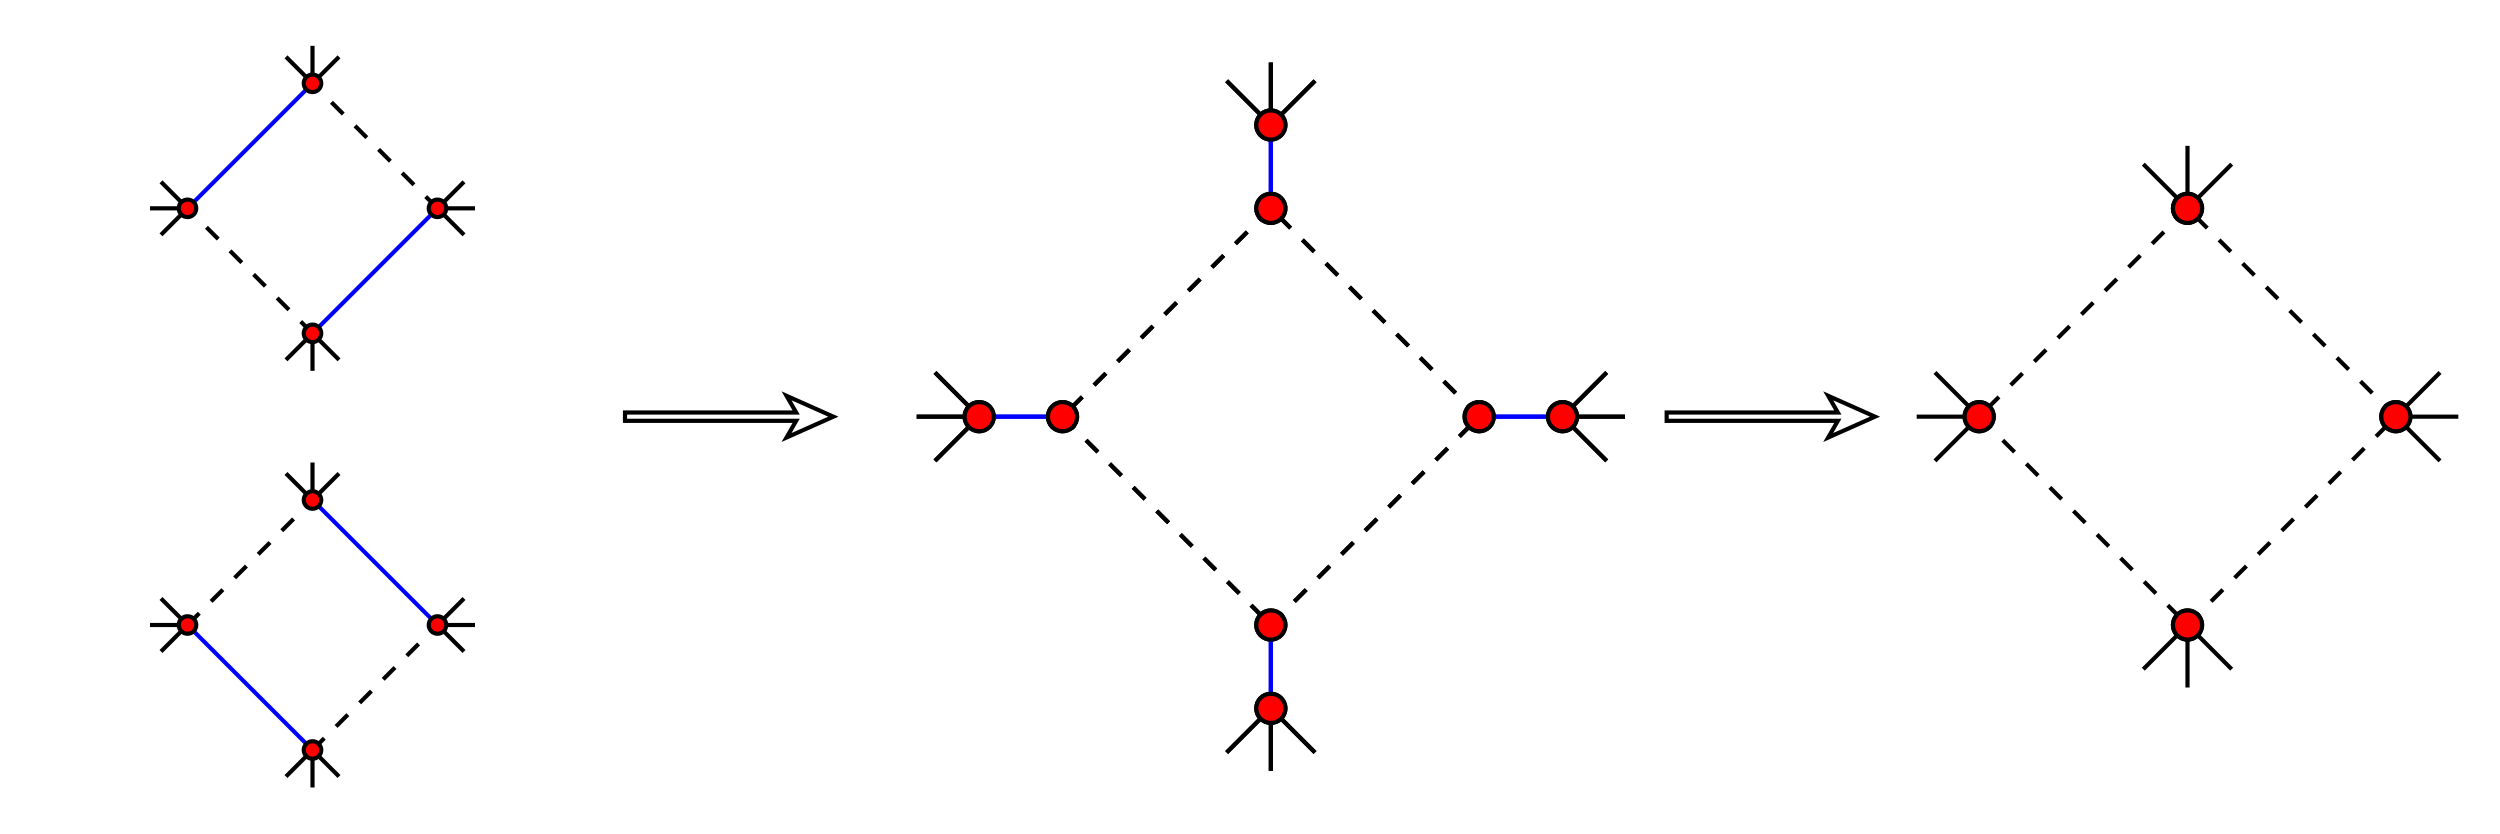
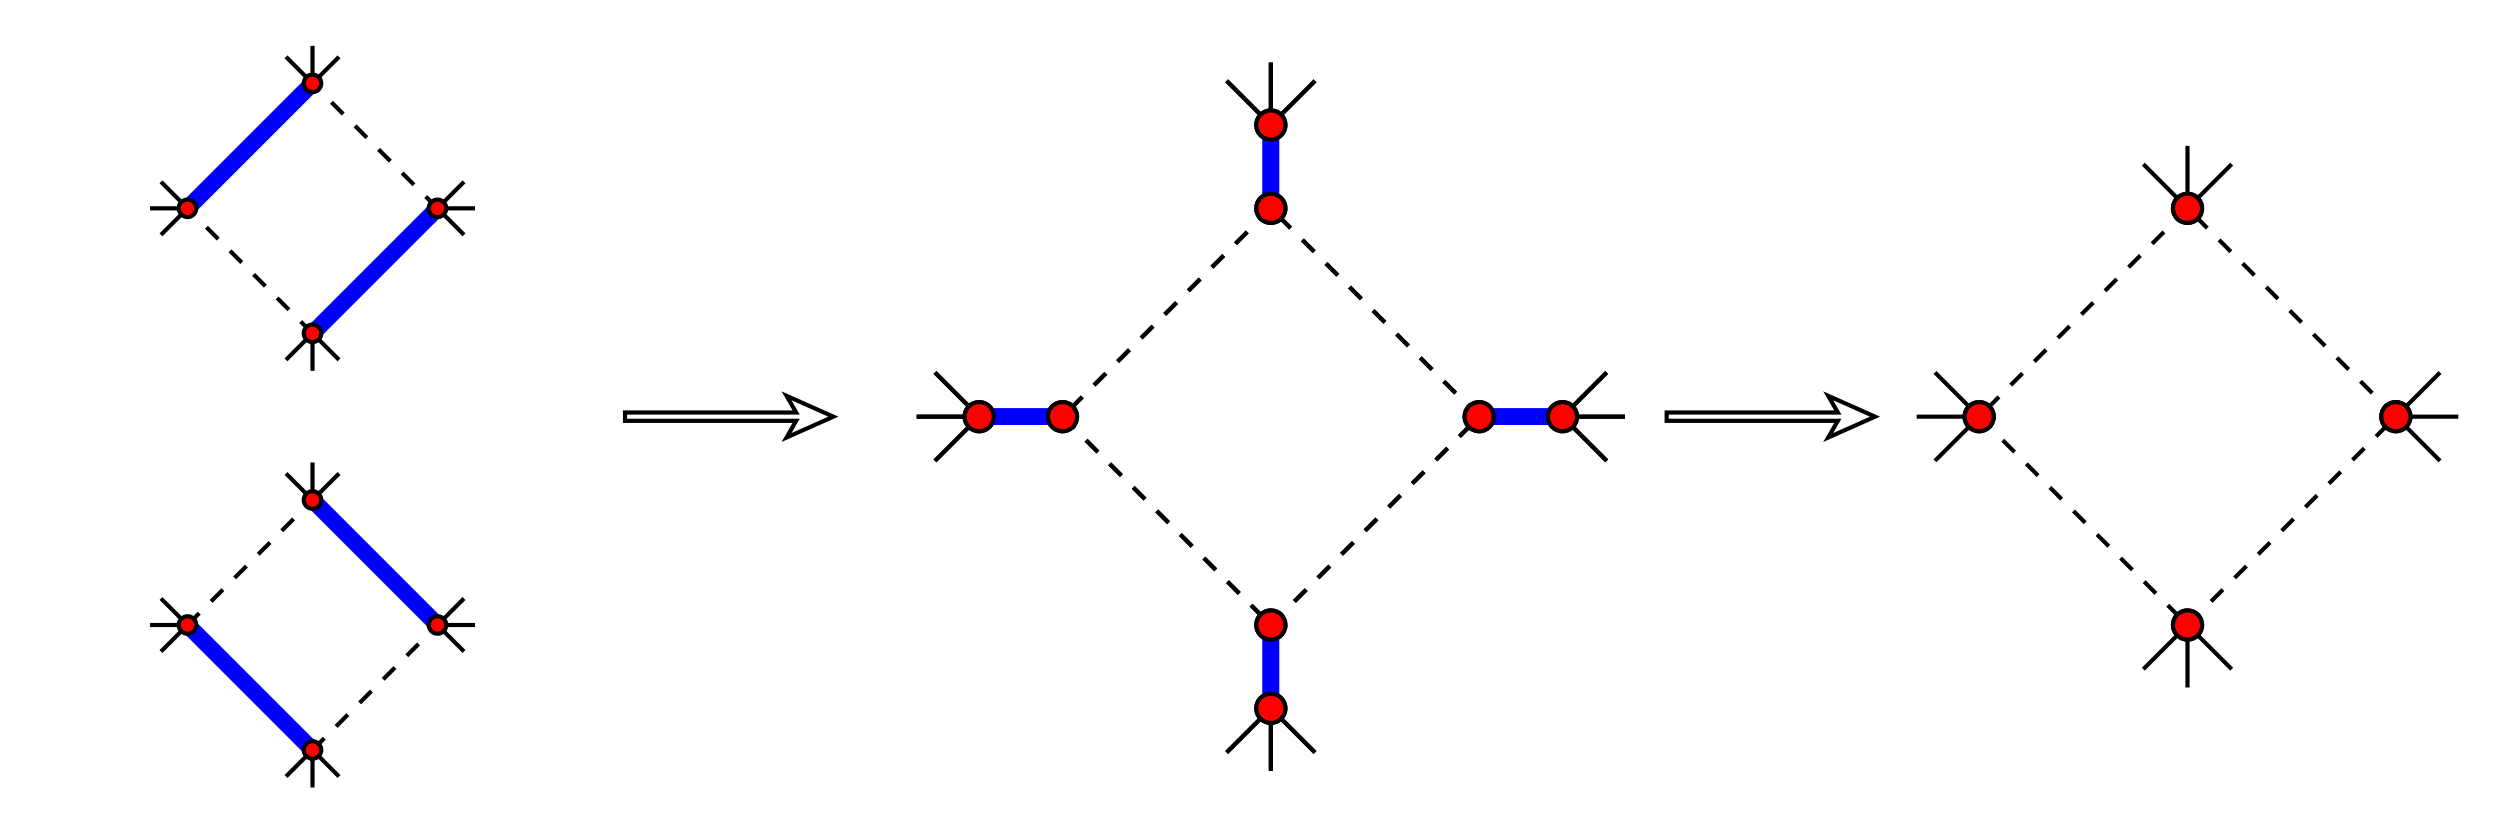
- <svg xmlns="http://www.w3.org/2000/svg" width="600pt" height="200pt" viewBox="0 0 600 200" version="1.2">
+ <svg xmlns="http://www.w3.org/2000/svg" width="600pt" height="200pt" viewBox="0 0 600 200" version="1.1">
  <g id="surface1">
-     <path style="fill:none;stroke-width:10;stroke-linecap:butt;stroke-linejoin:miter;stroke:rgb(0%,0%,100%);stroke-opacity:1;stroke-miterlimit:10;" d="M 750 1800 L 450 1500 " transform="matrix(0.1,0,0,-0.1,0,200)" />
-     <path style="fill:none;stroke-width:10;stroke-linecap:butt;stroke-linejoin:miter;stroke:rgb(0%,0%,100%);stroke-opacity:1;stroke-miterlimit:10;" d="M 750 1200 L 1050 1500 " transform="matrix(0.1,0,0,-0.1,0,200)" />
+     <path style="fill:none;stroke-width:40;stroke-linecap:butt;stroke-linejoin:miter;stroke:rgb(0%,0%,100%);stroke-opacity:1;stroke-miterlimit:10;" d="M 750 1800 L 450 1500 " transform="matrix(0.1,0,0,-0.1,0,200)" />
+     <path style="fill:none;stroke-width:40;stroke-linecap:butt;stroke-linejoin:miter;stroke:rgb(0%,0%,100%);stroke-opacity:1;stroke-miterlimit:10;" d="M 750 1200 L 1050 1500 " transform="matrix(0.1,0,0,-0.1,0,200)" />
    <path style="fill:none;stroke-width:10;stroke-linecap:butt;stroke-linejoin:miter;stroke:rgb(0%,0%,0%);stroke-opacity:1;stroke-dasharray:40,40;stroke-miterlimit:10;" d="M 1050 1500 L 750 1800 " transform="matrix(0.1,0,0,-0.1,0,200)" />
    <path style="fill:none;stroke-width:10;stroke-linecap:butt;stroke-linejoin:miter;stroke:rgb(0%,0%,0%);stroke-opacity:1;stroke-dasharray:40,40;stroke-miterlimit:10;" d="M 750 1200 L 450 1500 " transform="matrix(0.1,0,0,-0.1,0,200)" />
    <path style="fill:none;stroke-width:10;stroke-linecap:butt;stroke-linejoin:miter;stroke:rgb(0%,0%,0%);stroke-opacity:1;stroke-miterlimit:10;" d="M 1050 1500 L 1140 1500 " transform="matrix(0.1,0,0,-0.1,0,200)" />
    <path style="fill:none;stroke-width:10;stroke-linecap:butt;stroke-linejoin:miter;stroke:rgb(0%,0%,0%);stroke-opacity:1;stroke-miterlimit:10;" d="M 1050 1500 L 1113.633 1563.633 " transform="matrix(0.1,0,0,-0.1,0,200)" />
    <path style="fill:none;stroke-width:10;stroke-linecap:butt;stroke-linejoin:miter;stroke:rgb(0%,0%,0%);stroke-opacity:1;stroke-miterlimit:10;" d="M 1050 1500 L 1113.633 1436.367 " transform="matrix(0.1,0,0,-0.1,0,200)" />
    <path style="fill:none;stroke-width:10;stroke-linecap:butt;stroke-linejoin:miter;stroke:rgb(0%,0%,0%);stroke-opacity:1;stroke-miterlimit:10;" d="M 750 1800 L 750 1890 " transform="matrix(0.1,0,0,-0.1,0,200)" />
    <path style="fill:none;stroke-width:10;stroke-linecap:butt;stroke-linejoin:miter;stroke:rgb(0%,0%,0%);stroke-opacity:1;stroke-miterlimit:10;" d="M 750 1800 L 686.367 1863.633 " transform="matrix(0.1,0,0,-0.1,0,200)" />
    <path style="fill:none;stroke-width:10;stroke-linecap:butt;stroke-linejoin:miter;stroke:rgb(0%,0%,0%);stroke-opacity:1;stroke-miterlimit:10;" d="M 750 1800 L 813.633 1863.633 " transform="matrix(0.1,0,0,-0.1,0,200)" />
    <path style="fill:none;stroke-width:10;stroke-linecap:butt;stroke-linejoin:miter;stroke:rgb(0%,0%,0%);stroke-opacity:1;stroke-miterlimit:10;" d="M 450 1500 L 360 1500 " transform="matrix(0.1,0,0,-0.1,0,200)" />
    <path style="fill:none;stroke-width:10;stroke-linecap:butt;stroke-linejoin:miter;stroke:rgb(0%,0%,0%);stroke-opacity:1;stroke-miterlimit:10;" d="M 450 1500 L 386.367 1436.367 " transform="matrix(0.1,0,0,-0.1,0,200)" />
    <path style="fill:none;stroke-width:10;stroke-linecap:butt;stroke-linejoin:miter;stroke:rgb(0%,0%,0%);stroke-opacity:1;stroke-miterlimit:10;" d="M 450 1500 L 386.367 1563.633 " transform="matrix(0.1,0,0,-0.1,0,200)" />
    <path style="fill:none;stroke-width:10;stroke-linecap:butt;stroke-linejoin:miter;stroke:rgb(0%,0%,0%);stroke-opacity:1;stroke-miterlimit:10;" d="M 750 1200 L 750 1110 " transform="matrix(0.1,0,0,-0.1,0,200)" />
    <path style="fill:none;stroke-width:10;stroke-linecap:butt;stroke-linejoin:miter;stroke:rgb(0%,0%,0%);stroke-opacity:1;stroke-miterlimit:10;" d="M 750 1200 L 813.633 1136.367 " transform="matrix(0.1,0,0,-0.1,0,200)" />
    <path style="fill:none;stroke-width:10;stroke-linecap:butt;stroke-linejoin:miter;stroke:rgb(0%,0%,0%);stroke-opacity:1;stroke-miterlimit:10;" d="M 750 1200 L 686.367 1136.367 " transform="matrix(0.1,0,0,-0.1,0,200)" />
    <path style=" stroke:none;fill-rule:nonzero;fill:rgb(100%,0%,0%);fill-opacity:1;" d="M 77.102 20 C 77.102 18.84 76.16 17.898 75 17.898 C 73.84 17.898 72.898 18.84 72.898 20 C 72.898 21.16 73.84 22.102 75 22.102 C 76.16 22.102 77.102 21.16 77.102 20 " />
    <path style="fill:none;stroke-width:10;stroke-linecap:butt;stroke-linejoin:miter;stroke:rgb(0%,0%,0%);stroke-opacity:1;stroke-miterlimit:10;" d="M 771.016 1800 C 771.016 1811.602 761.602 1821.016 750 1821.016 C 738.398 1821.016 728.984 1811.602 728.984 1800 C 728.984 1788.398 738.398 1778.984 750 1778.984 C 761.602 1778.984 771.016 1788.398 771.016 1800 Z M 771.016 1800 " transform="matrix(0.1,0,0,-0.1,0,200)" />
    <path style=" stroke:none;fill-rule:nonzero;fill:rgb(100%,0%,0%);fill-opacity:1;" d="M 107.102 50 C 107.102 48.84 106.16 47.898 105 47.898 C 103.84 47.898 102.898 48.84 102.898 50 C 102.898 51.16 103.84 52.102 105 52.102 C 106.16 52.102 107.102 51.16 107.102 50 " />
    <path style="fill:none;stroke-width:10;stroke-linecap:butt;stroke-linejoin:miter;stroke:rgb(0%,0%,0%);stroke-opacity:1;stroke-miterlimit:10;" d="M 1071.016 1500 C 1071.016 1511.602 1061.602 1521.016 1050 1521.016 C 1038.398 1521.016 1028.984 1511.602 1028.984 1500 C 1028.984 1488.398 1038.398 1478.984 1050 1478.984 C 1061.602 1478.984 1071.016 1488.398 1071.016 1500 Z M 1071.016 1500 " transform="matrix(0.1,0,0,-0.1,0,200)" />
    <path style=" stroke:none;fill-rule:nonzero;fill:rgb(100%,0%,0%);fill-opacity:1;" d="M 77.102 80 C 77.102 78.84 76.16 77.898 75 77.898 C 73.84 77.898 72.898 78.84 72.898 80 C 72.898 81.16 73.84 82.102 75 82.102 C 76.16 82.102 77.102 81.16 77.102 80 " />
    <path style="fill:none;stroke-width:10;stroke-linecap:butt;stroke-linejoin:miter;stroke:rgb(0%,0%,0%);stroke-opacity:1;stroke-miterlimit:10;" d="M 771.016 1200 C 771.016 1211.602 761.602 1221.016 750 1221.016 C 738.398 1221.016 728.984 1211.602 728.984 1200 C 728.984 1188.398 738.398 1178.984 750 1178.984 C 761.602 1178.984 771.016 1188.398 771.016 1200 Z M 771.016 1200 " transform="matrix(0.1,0,0,-0.1,0,200)" />
    <path style=" stroke:none;fill-rule:nonzero;fill:rgb(100%,0%,0%);fill-opacity:1;" d="M 47.102 50 C 47.102 48.84 46.16 47.898 45 47.898 C 43.84 47.898 42.898 48.84 42.898 50 C 42.898 51.16 43.84 52.102 45 52.102 C 46.16 52.102 47.102 51.16 47.102 50 " />
    <path style="fill:none;stroke-width:10;stroke-linecap:butt;stroke-linejoin:miter;stroke:rgb(0%,0%,0%);stroke-opacity:1;stroke-miterlimit:10;" d="M 471.016 1500 C 471.016 1511.602 461.602 1521.016 450 1521.016 C 438.398 1521.016 428.984 1511.602 428.984 1500 C 428.984 1488.398 438.398 1478.984 450 1478.984 C 461.602 1478.984 471.016 1488.398 471.016 1500 Z M 471.016 1500 " transform="matrix(0.1,0,0,-0.1,0,200)" />
    <path style="fill:none;stroke-width:10;stroke-linecap:butt;stroke-linejoin:miter;stroke:rgb(0%,0%,0%);stroke-opacity:1;stroke-dasharray:40,40;stroke-miterlimit:10;" d="M 3050 1500 L 2550 1000 " transform="matrix(0.1,0,0,-0.1,0,200)" />
    <path style="fill:none;stroke-width:10;stroke-linecap:butt;stroke-linejoin:miter;stroke:rgb(0%,0%,0%);stroke-opacity:1;stroke-dasharray:40,40;stroke-miterlimit:10;" d="M 3050 500 L 3550 1000 " transform="matrix(0.1,0,0,-0.1,0,200)" />
    <path style="fill:none;stroke-width:10;stroke-linecap:butt;stroke-linejoin:miter;stroke:rgb(0%,0%,0%);stroke-opacity:1;stroke-dasharray:40,40;stroke-miterlimit:10;" d="M 3550 1000 L 3050 1500 " transform="matrix(0.1,0,0,-0.1,0,200)" />
    <path style="fill:none;stroke-width:10;stroke-linecap:butt;stroke-linejoin:miter;stroke:rgb(0%,0%,0%);stroke-opacity:1;stroke-dasharray:40,40;stroke-miterlimit:10;" d="M 2550 1000 L 3050 500 " transform="matrix(0.1,0,0,-0.1,0,200)" />
    <path style="fill:none;stroke-width:10;stroke-linecap:butt;stroke-linejoin:miter;stroke:rgb(0%,0%,0%);stroke-opacity:1;stroke-miterlimit:10;" d="M 3750 1000 L 3900 1000 " transform="matrix(0.1,0,0,-0.1,0,200)" />
    <path style="fill:none;stroke-width:10;stroke-linecap:butt;stroke-linejoin:miter;stroke:rgb(0%,0%,0%);stroke-opacity:1;stroke-miterlimit:10;" d="M 3750 1000 L 3856.055 1106.055 " transform="matrix(0.1,0,0,-0.1,0,200)" />
    <path style="fill:none;stroke-width:10;stroke-linecap:butt;stroke-linejoin:miter;stroke:rgb(0%,0%,0%);stroke-opacity:1;stroke-miterlimit:10;" d="M 3750 1000 L 3856.055 893.945 " transform="matrix(0.1,0,0,-0.1,0,200)" />
    <path style="fill:none;stroke-width:10;stroke-linecap:butt;stroke-linejoin:miter;stroke:rgb(0%,0%,0%);stroke-opacity:1;stroke-miterlimit:10;" d="M 3050 1700 L 3050 1850 " transform="matrix(0.1,0,0,-0.1,0,200)" />
    <path style="fill:none;stroke-width:10;stroke-linecap:butt;stroke-linejoin:miter;stroke:rgb(0%,0%,0%);stroke-opacity:1;stroke-miterlimit:10;" d="M 3050 1700 L 2943.945 1806.055 " transform="matrix(0.1,0,0,-0.1,0,200)" />
    <path style="fill:none;stroke-width:10;stroke-linecap:butt;stroke-linejoin:miter;stroke:rgb(0%,0%,0%);stroke-opacity:1;stroke-miterlimit:10;" d="M 3050 1700 L 3156.055 1806.055 " transform="matrix(0.1,0,0,-0.1,0,200)" />
    <path style="fill:none;stroke-width:10;stroke-linecap:butt;stroke-linejoin:miter;stroke:rgb(0%,0%,0%);stroke-opacity:1;stroke-miterlimit:10;" d="M 2350 1000 L 2200 1000 " transform="matrix(0.1,0,0,-0.1,0,200)" />
    <path style="fill:none;stroke-width:10;stroke-linecap:butt;stroke-linejoin:miter;stroke:rgb(0%,0%,0%);stroke-opacity:1;stroke-miterlimit:10;" d="M 2350 1000 L 2243.945 893.945 " transform="matrix(0.1,0,0,-0.1,0,200)" />
    <path style="fill:none;stroke-width:10;stroke-linecap:butt;stroke-linejoin:miter;stroke:rgb(0%,0%,0%);stroke-opacity:1;stroke-miterlimit:10;" d="M 2350 1000 L 2243.945 1106.055 " transform="matrix(0.1,0,0,-0.1,0,200)" />
    <path style="fill:none;stroke-width:10;stroke-linecap:butt;stroke-linejoin:miter;stroke:rgb(0%,0%,0%);stroke-opacity:1;stroke-miterlimit:10;" d="M 3050 300 L 3050 150 " transform="matrix(0.1,0,0,-0.1,0,200)" />
    <path style="fill:none;stroke-width:10;stroke-linecap:butt;stroke-linejoin:miter;stroke:rgb(0%,0%,0%);stroke-opacity:1;stroke-miterlimit:10;" d="M 3050 300 L 3156.055 193.945 " transform="matrix(0.1,0,0,-0.1,0,200)" />
    <path style="fill:none;stroke-width:10;stroke-linecap:butt;stroke-linejoin:miter;stroke:rgb(0%,0%,0%);stroke-opacity:1;stroke-miterlimit:10;" d="M 3050 300 L 2943.945 193.945 " transform="matrix(0.1,0,0,-0.1,0,200)" />
-     <path style="fill:none;stroke-width:10;stroke-linecap:butt;stroke-linejoin:miter;stroke:rgb(0%,0%,100%);stroke-opacity:1;stroke-miterlimit:10;" d="M 3750 1000 L 3550 1000 " transform="matrix(0.1,0,0,-0.1,0,200)" />
-     <path style="fill:none;stroke-width:10;stroke-linecap:butt;stroke-linejoin:miter;stroke:rgb(0%,0%,100%);stroke-opacity:1;stroke-miterlimit:10;" d="M 3050 1700 L 3050 1500 " transform="matrix(0.1,0,0,-0.1,0,200)" />
-     <path style="fill:none;stroke-width:10;stroke-linecap:butt;stroke-linejoin:miter;stroke:rgb(0%,0%,100%);stroke-opacity:1;stroke-miterlimit:10;" d="M 2350 1000 L 2550 1000 " transform="matrix(0.1,0,0,-0.1,0,200)" />
-     <path style="fill:none;stroke-width:10;stroke-linecap:butt;stroke-linejoin:miter;stroke:rgb(0%,0%,100%);stroke-opacity:1;stroke-miterlimit:10;" d="M 3050 300 L 3050 500 " transform="matrix(0.1,0,0,-0.1,0,200)" />
+     <path style="fill:none;stroke-width:40;stroke-linecap:butt;stroke-linejoin:miter;stroke:rgb(0%,0%,100%);stroke-opacity:1;stroke-miterlimit:10;" d="M 3750 1000 L 3550 1000 " transform="matrix(0.1,0,0,-0.1,0,200)" />
+     <path style="fill:none;stroke-width:40;stroke-linecap:butt;stroke-linejoin:miter;stroke:rgb(0%,0%,100%);stroke-opacity:1;stroke-miterlimit:10;" d="M 3050 1700 L 3050 1500 " transform="matrix(0.1,0,0,-0.1,0,200)" />
+     <path style="fill:none;stroke-width:40;stroke-linecap:butt;stroke-linejoin:miter;stroke:rgb(0%,0%,100%);stroke-opacity:1;stroke-miterlimit:10;" d="M 2350 1000 L 2550 1000 " transform="matrix(0.1,0,0,-0.1,0,200)" />
+     <path style="fill:none;stroke-width:40;stroke-linecap:butt;stroke-linejoin:miter;stroke:rgb(0%,0%,100%);stroke-opacity:1;stroke-miterlimit:10;" d="M 3050 300 L 3050 500 " transform="matrix(0.1,0,0,-0.1,0,200)" />
    <path style=" stroke:none;fill-rule:nonzero;fill:rgb(100%,0%,0%);fill-opacity:1;" d="M 378.5 100 C 378.5 98.066 376.934 96.5 375 96.5 C 373.066 96.5 371.5 98.066 371.5 100 C 371.5 101.934 373.066 103.5 375 103.5 C 376.934 103.5 378.5 101.934 378.5 100 " />
    <path style="fill:none;stroke-width:10;stroke-linecap:butt;stroke-linejoin:miter;stroke:rgb(0%,0%,0%);stroke-opacity:1;stroke-miterlimit:10;" d="M 3785 1000 C 3785 1019.336 3769.336 1035 3750 1035 C 3730.664 1035 3715 1019.336 3715 1000 C 3715 980.664 3730.664 965 3750 965 C 3769.336 965 3785 980.664 3785 1000 Z M 3785 1000 " transform="matrix(0.1,0,0,-0.1,0,200)" />
    <path style=" stroke:none;fill-rule:nonzero;fill:rgb(100%,0%,0%);fill-opacity:1;" d="M 308.5 30 C 308.5 28.066 306.934 26.5 305 26.5 C 303.066 26.5 301.5 28.066 301.5 30 C 301.5 31.934 303.066 33.5 305 33.5 C 306.934 33.5 308.5 31.934 308.5 30 " />
    <path style="fill:none;stroke-width:10;stroke-linecap:butt;stroke-linejoin:miter;stroke:rgb(0%,0%,0%);stroke-opacity:1;stroke-miterlimit:10;" d="M 3085 1700 C 3085 1719.336 3069.336 1735 3050 1735 C 3030.664 1735 3015 1719.336 3015 1700 C 3015 1680.664 3030.664 1665 3050 1665 C 3069.336 1665 3085 1680.664 3085 1700 Z M 3085 1700 " transform="matrix(0.1,0,0,-0.1,0,200)" />
    <path style=" stroke:none;fill-rule:nonzero;fill:rgb(100%,0%,0%);fill-opacity:1;" d="M 238.5 100 C 238.5 98.066 236.934 96.5 235 96.5 C 233.066 96.5 231.5 98.066 231.5 100 C 231.5 101.934 233.066 103.5 235 103.5 C 236.934 103.5 238.5 101.934 238.5 100 " />
    <path style="fill:none;stroke-width:10;stroke-linecap:butt;stroke-linejoin:miter;stroke:rgb(0%,0%,0%);stroke-opacity:1;stroke-miterlimit:10;" d="M 2385 1000 C 2385 1019.336 2369.336 1035 2350 1035 C 2330.664 1035 2315 1019.336 2315 1000 C 2315 980.664 2330.664 965 2350 965 C 2369.336 965 2385 980.664 2385 1000 Z M 2385 1000 " transform="matrix(0.1,0,0,-0.1,0,200)" />
    <path style=" stroke:none;fill-rule:nonzero;fill:rgb(100%,0%,0%);fill-opacity:1;" d="M 308.5 170 C 308.5 168.066 306.934 166.5 305 166.5 C 303.066 166.5 301.5 168.066 301.5 170 C 301.5 171.934 303.066 173.5 305 173.5 C 306.934 173.5 308.5 171.934 308.5 170 " />
    <path style="fill:none;stroke-width:10;stroke-linecap:butt;stroke-linejoin:miter;stroke:rgb(0%,0%,0%);stroke-opacity:1;stroke-miterlimit:10;" d="M 3085 300 C 3085 319.336 3069.336 335 3050 335 C 3030.664 335 3015 319.336 3015 300 C 3015 280.664 3030.664 265 3050 265 C 3069.336 265 3085 280.664 3085 300 Z M 3085 300 " transform="matrix(0.1,0,0,-0.1,0,200)" />
    <path style=" stroke:none;fill-rule:nonzero;fill:rgb(100%,0%,0%);fill-opacity:1;" d="M 358.5 100 C 358.5 98.066 356.934 96.5 355 96.5 C 353.066 96.5 351.5 98.066 351.5 100 C 351.5 101.934 353.066 103.5 355 103.5 C 356.934 103.5 358.5 101.934 358.5 100 " />
    <path style="fill:none;stroke-width:10;stroke-linecap:butt;stroke-linejoin:miter;stroke:rgb(0%,0%,0%);stroke-opacity:1;stroke-miterlimit:10;" d="M 3585 1000 C 3585 1019.336 3569.336 1035 3550 1035 C 3530.664 1035 3515 1019.336 3515 1000 C 3515 980.664 3530.664 965 3550 965 C 3569.336 965 3585 980.664 3585 1000 Z M 3585 1000 " transform="matrix(0.1,0,0,-0.1,0,200)" />
    <path style=" stroke:none;fill-rule:nonzero;fill:rgb(100%,0%,0%);fill-opacity:1;" d="M 308.5 50 C 308.5 48.066 306.934 46.5 305 46.5 C 303.066 46.5 301.5 48.066 301.5 50 C 301.5 51.934 303.066 53.5 305 53.5 C 306.934 53.5 308.5 51.934 308.5 50 " />
    <path style="fill:none;stroke-width:10;stroke-linecap:butt;stroke-linejoin:miter;stroke:rgb(0%,0%,0%);stroke-opacity:1;stroke-miterlimit:10;" d="M 3085 1500 C 3085 1519.336 3069.336 1535 3050 1535 C 3030.664 1535 3015 1519.336 3015 1500 C 3015 1480.664 3030.664 1465 3050 1465 C 3069.336 1465 3085 1480.664 3085 1500 Z M 3085 1500 " transform="matrix(0.1,0,0,-0.1,0,200)" />
    <path style=" stroke:none;fill-rule:nonzero;fill:rgb(100%,0%,0%);fill-opacity:1;" d="M 258.5 100 C 258.5 98.066 256.934 96.5 255 96.5 C 253.066 96.5 251.5 98.066 251.5 100 C 251.5 101.934 253.066 103.5 255 103.5 C 256.934 103.5 258.5 101.934 258.5 100 " />
    <path style="fill:none;stroke-width:10;stroke-linecap:butt;stroke-linejoin:miter;stroke:rgb(0%,0%,0%);stroke-opacity:1;stroke-miterlimit:10;" d="M 2585 1000 C 2585 1019.336 2569.336 1035 2550 1035 C 2530.664 1035 2515 1019.336 2515 1000 C 2515 980.664 2530.664 965 2550 965 C 2569.336 965 2585 980.664 2585 1000 Z M 2585 1000 " transform="matrix(0.1,0,0,-0.1,0,200)" />
    <path style=" stroke:none;fill-rule:nonzero;fill:rgb(100%,0%,0%);fill-opacity:1;" d="M 308.5 150 C 308.5 148.066 306.934 146.5 305 146.5 C 303.066 146.5 301.5 148.066 301.5 150 C 301.5 151.934 303.066 153.5 305 153.5 C 306.934 153.5 308.5 151.934 308.5 150 " />
    <path style="fill:none;stroke-width:10;stroke-linecap:butt;stroke-linejoin:miter;stroke:rgb(0%,0%,0%);stroke-opacity:1;stroke-miterlimit:10;" d="M 3085 500 C 3085 519.336 3069.336 535 3050 535 C 3030.664 535 3015 519.336 3015 500 C 3015 480.664 3030.664 465 3050 465 C 3069.336 465 3085 480.664 3085 500 Z M 3085 500 " transform="matrix(0.1,0,0,-0.1,0,200)" />
-     <path style="fill:none;stroke-width:10;stroke-linecap:butt;stroke-linejoin:miter;stroke:rgb(0%,0%,100%);stroke-opacity:1;stroke-miterlimit:10;" d="M 1050 500 L 750 800 " transform="matrix(0.1,0,0,-0.1,0,200)" />
-     <path style="fill:none;stroke-width:10;stroke-linecap:butt;stroke-linejoin:miter;stroke:rgb(0%,0%,100%);stroke-opacity:1;stroke-miterlimit:10;" d="M 750 200 L 450 500 " transform="matrix(0.1,0,0,-0.1,0,200)" />
+     <path style="fill:none;stroke-width:40;stroke-linecap:butt;stroke-linejoin:miter;stroke:rgb(0%,0%,100%);stroke-opacity:1;stroke-miterlimit:10;" d="M 1050 500 L 750 800 " transform="matrix(0.1,0,0,-0.1,0,200)" />
+     <path style="fill:none;stroke-width:40;stroke-linecap:butt;stroke-linejoin:miter;stroke:rgb(0%,0%,100%);stroke-opacity:1;stroke-miterlimit:10;" d="M 750 200 L 450 500 " transform="matrix(0.1,0,0,-0.1,0,200)" />
    <path style="fill:none;stroke-width:10;stroke-linecap:butt;stroke-linejoin:miter;stroke:rgb(0%,0%,0%);stroke-opacity:1;stroke-dasharray:40,40;stroke-miterlimit:10;" d="M 450 500 L 750 800 " transform="matrix(0.1,0,0,-0.1,0,200)" />
    <path style="fill:none;stroke-width:10;stroke-linecap:butt;stroke-linejoin:miter;stroke:rgb(0%,0%,0%);stroke-opacity:1;stroke-dasharray:40,40;stroke-miterlimit:10;" d="M 750 200 L 1050 500 " transform="matrix(0.1,0,0,-0.1,0,200)" />
    <path style="fill:none;stroke-width:10;stroke-linecap:butt;stroke-linejoin:miter;stroke:rgb(0%,0%,0%);stroke-opacity:1;stroke-miterlimit:10;" d="M 1050 500 L 1140 500 " transform="matrix(0.1,0,0,-0.1,0,200)" />
    <path style="fill:none;stroke-width:10;stroke-linecap:butt;stroke-linejoin:miter;stroke:rgb(0%,0%,0%);stroke-opacity:1;stroke-miterlimit:10;" d="M 1050 500 L 1113.633 563.633 " transform="matrix(0.1,0,0,-0.1,0,200)" />
    <path style="fill:none;stroke-width:10;stroke-linecap:butt;stroke-linejoin:miter;stroke:rgb(0%,0%,0%);stroke-opacity:1;stroke-miterlimit:10;" d="M 1050 500 L 1113.633 436.367 " transform="matrix(0.1,0,0,-0.1,0,200)" />
    <path style="fill:none;stroke-width:10;stroke-linecap:butt;stroke-linejoin:miter;stroke:rgb(0%,0%,0%);stroke-opacity:1;stroke-miterlimit:10;" d="M 750 800 L 750 890 " transform="matrix(0.1,0,0,-0.1,0,200)" />
    <path style="fill:none;stroke-width:10;stroke-linecap:butt;stroke-linejoin:miter;stroke:rgb(0%,0%,0%);stroke-opacity:1;stroke-miterlimit:10;" d="M 750 800 L 686.367 863.633 " transform="matrix(0.1,0,0,-0.1,0,200)" />
    <path style="fill:none;stroke-width:10;stroke-linecap:butt;stroke-linejoin:miter;stroke:rgb(0%,0%,0%);stroke-opacity:1;stroke-miterlimit:10;" d="M 750 800 L 813.633 863.633 " transform="matrix(0.1,0,0,-0.1,0,200)" />
    <path style="fill:none;stroke-width:10;stroke-linecap:butt;stroke-linejoin:miter;stroke:rgb(0%,0%,0%);stroke-opacity:1;stroke-miterlimit:10;" d="M 450 500 L 360 500 " transform="matrix(0.1,0,0,-0.1,0,200)" />
    <path style="fill:none;stroke-width:10;stroke-linecap:butt;stroke-linejoin:miter;stroke:rgb(0%,0%,0%);stroke-opacity:1;stroke-miterlimit:10;" d="M 450 500 L 386.367 436.367 " transform="matrix(0.1,0,0,-0.1,0,200)" />
    <path style="fill:none;stroke-width:10;stroke-linecap:butt;stroke-linejoin:miter;stroke:rgb(0%,0%,0%);stroke-opacity:1;stroke-miterlimit:10;" d="M 450 500 L 386.367 563.633 " transform="matrix(0.1,0,0,-0.1,0,200)" />
    <path style="fill:none;stroke-width:10;stroke-linecap:butt;stroke-linejoin:miter;stroke:rgb(0%,0%,0%);stroke-opacity:1;stroke-miterlimit:10;" d="M 750 200 L 750 110 " transform="matrix(0.1,0,0,-0.1,0,200)" />
    <path style="fill:none;stroke-width:10;stroke-linecap:butt;stroke-linejoin:miter;stroke:rgb(0%,0%,0%);stroke-opacity:1;stroke-miterlimit:10;" d="M 750 200 L 813.633 136.367 " transform="matrix(0.1,0,0,-0.1,0,200)" />
    <path style="fill:none;stroke-width:10;stroke-linecap:butt;stroke-linejoin:miter;stroke:rgb(0%,0%,0%);stroke-opacity:1;stroke-miterlimit:10;" d="M 750 200 L 686.367 136.367 " transform="matrix(0.1,0,0,-0.1,0,200)" />
    <path style=" stroke:none;fill-rule:nonzero;fill:rgb(100%,0%,0%);fill-opacity:1;" d="M 77.102 120 C 77.102 118.84 76.16 117.898 75 117.898 C 73.84 117.898 72.898 118.84 72.898 120 C 72.898 121.16 73.84 122.102 75 122.102 C 76.16 122.102 77.102 121.16 77.102 120 " />
    <path style="fill:none;stroke-width:10;stroke-linecap:butt;stroke-linejoin:miter;stroke:rgb(0%,0%,0%);stroke-opacity:1;stroke-miterlimit:10;" d="M 771.016 800 C 771.016 811.602 761.602 821.016 750 821.016 C 738.398 821.016 728.984 811.602 728.984 800 C 728.984 788.398 738.398 778.984 750 778.984 C 761.602 778.984 771.016 788.398 771.016 800 Z M 771.016 800 " transform="matrix(0.1,0,0,-0.1,0,200)" />
    <path style=" stroke:none;fill-rule:nonzero;fill:rgb(100%,0%,0%);fill-opacity:1;" d="M 107.102 150 C 107.102 148.84 106.16 147.898 105 147.898 C 103.84 147.898 102.898 148.84 102.898 150 C 102.898 151.16 103.84 152.102 105 152.102 C 106.16 152.102 107.102 151.16 107.102 150 " />
    <path style="fill:none;stroke-width:10;stroke-linecap:butt;stroke-linejoin:miter;stroke:rgb(0%,0%,0%);stroke-opacity:1;stroke-miterlimit:10;" d="M 1071.016 500 C 1071.016 511.602 1061.602 521.016 1050 521.016 C 1038.398 521.016 1028.984 511.602 1028.984 500 C 1028.984 488.398 1038.398 478.984 1050 478.984 C 1061.602 478.984 1071.016 488.398 1071.016 500 Z M 1071.016 500 " transform="matrix(0.1,0,0,-0.1,0,200)" />
    <path style=" stroke:none;fill-rule:nonzero;fill:rgb(100%,0%,0%);fill-opacity:1;" d="M 77.102 180 C 77.102 178.84 76.16 177.898 75 177.898 C 73.84 177.898 72.898 178.84 72.898 180 C 72.898 181.16 73.84 182.102 75 182.102 C 76.16 182.102 77.102 181.16 77.102 180 " />
    <path style="fill:none;stroke-width:10;stroke-linecap:butt;stroke-linejoin:miter;stroke:rgb(0%,0%,0%);stroke-opacity:1;stroke-miterlimit:10;" d="M 771.016 200 C 771.016 211.602 761.602 221.016 750 221.016 C 738.398 221.016 728.984 211.602 728.984 200 C 728.984 188.398 738.398 178.984 750 178.984 C 761.602 178.984 771.016 188.398 771.016 200 Z M 771.016 200 " transform="matrix(0.1,0,0,-0.1,0,200)" />
    <path style=" stroke:none;fill-rule:nonzero;fill:rgb(100%,0%,0%);fill-opacity:1;" d="M 47.102 150 C 47.102 148.84 46.16 147.898 45 147.898 C 43.84 147.898 42.898 148.84 42.898 150 C 42.898 151.16 43.84 152.102 45 152.102 C 46.16 152.102 47.102 151.16 47.102 150 " />
    <path style="fill:none;stroke-width:10;stroke-linecap:butt;stroke-linejoin:miter;stroke:rgb(0%,0%,0%);stroke-opacity:1;stroke-miterlimit:10;" d="M 471.016 500 C 471.016 511.602 461.602 521.016 450 521.016 C 438.398 521.016 428.984 511.602 428.984 500 C 428.984 488.398 438.398 478.984 450 478.984 C 461.602 478.984 471.016 488.398 471.016 500 Z M 471.016 500 " transform="matrix(0.1,0,0,-0.1,0,200)" />
    <path style="fill:none;stroke-width:10;stroke-linecap:butt;stroke-linejoin:miter;stroke:rgb(0%,0%,0%);stroke-opacity:1;stroke-dasharray:40,40;stroke-miterlimit:10;" d="M 3050 1500 L 2550 1000 " transform="matrix(0.1,0,0,-0.1,0,200)" />
    <path style="fill:none;stroke-width:10;stroke-linecap:butt;stroke-linejoin:miter;stroke:rgb(0%,0%,0%);stroke-opacity:1;stroke-dasharray:40,40;stroke-miterlimit:10;" d="M 3050 500 L 3550 1000 " transform="matrix(0.1,0,0,-0.1,0,200)" />
    <path style="fill:none;stroke-width:10;stroke-linecap:butt;stroke-linejoin:miter;stroke:rgb(0%,0%,0%);stroke-opacity:1;stroke-dasharray:40,40;stroke-miterlimit:10;" d="M 3550 1000 L 3050 1500 " transform="matrix(0.1,0,0,-0.1,0,200)" />
    <path style="fill:none;stroke-width:10;stroke-linecap:butt;stroke-linejoin:miter;stroke:rgb(0%,0%,0%);stroke-opacity:1;stroke-dasharray:40,40;stroke-miterlimit:10;" d="M 2550 1000 L 3050 500 " transform="matrix(0.1,0,0,-0.1,0,200)" />
    <path style="fill:none;stroke-width:10;stroke-linecap:butt;stroke-linejoin:miter;stroke:rgb(0%,0%,0%);stroke-opacity:1;stroke-miterlimit:10;" d="M 3750 1000 L 3900 1000 " transform="matrix(0.1,0,0,-0.1,0,200)" />
    <path style="fill:none;stroke-width:10;stroke-linecap:butt;stroke-linejoin:miter;stroke:rgb(0%,0%,0%);stroke-opacity:1;stroke-miterlimit:10;" d="M 3750 1000 L 3856.055 1106.055 " transform="matrix(0.1,0,0,-0.1,0,200)" />
    <path style="fill:none;stroke-width:10;stroke-linecap:butt;stroke-linejoin:miter;stroke:rgb(0%,0%,0%);stroke-opacity:1;stroke-miterlimit:10;" d="M 3750 1000 L 3856.055 893.945 " transform="matrix(0.1,0,0,-0.1,0,200)" />
    <path style="fill:none;stroke-width:10;stroke-linecap:butt;stroke-linejoin:miter;stroke:rgb(0%,0%,0%);stroke-opacity:1;stroke-miterlimit:10;" d="M 3050 1700 L 3050 1850 " transform="matrix(0.1,0,0,-0.1,0,200)" />
    <path style="fill:none;stroke-width:10;stroke-linecap:butt;stroke-linejoin:miter;stroke:rgb(0%,0%,0%);stroke-opacity:1;stroke-miterlimit:10;" d="M 3050 1700 L 2943.945 1806.055 " transform="matrix(0.1,0,0,-0.1,0,200)" />
    <path style="fill:none;stroke-width:10;stroke-linecap:butt;stroke-linejoin:miter;stroke:rgb(0%,0%,0%);stroke-opacity:1;stroke-miterlimit:10;" d="M 3050 1700 L 3156.055 1806.055 " transform="matrix(0.1,0,0,-0.1,0,200)" />
    <path style="fill:none;stroke-width:10;stroke-linecap:butt;stroke-linejoin:miter;stroke:rgb(0%,0%,0%);stroke-opacity:1;stroke-miterlimit:10;" d="M 2350 1000 L 2200 1000 " transform="matrix(0.1,0,0,-0.1,0,200)" />
    <path style="fill:none;stroke-width:10;stroke-linecap:butt;stroke-linejoin:miter;stroke:rgb(0%,0%,0%);stroke-opacity:1;stroke-miterlimit:10;" d="M 2350 1000 L 2243.945 893.945 " transform="matrix(0.1,0,0,-0.1,0,200)" />
    <path style="fill:none;stroke-width:10;stroke-linecap:butt;stroke-linejoin:miter;stroke:rgb(0%,0%,0%);stroke-opacity:1;stroke-miterlimit:10;" d="M 2350 1000 L 2243.945 1106.055 " transform="matrix(0.1,0,0,-0.1,0,200)" />
    <path style="fill:none;stroke-width:10;stroke-linecap:butt;stroke-linejoin:miter;stroke:rgb(0%,0%,0%);stroke-opacity:1;stroke-miterlimit:10;" d="M 3050 300 L 3050 150 " transform="matrix(0.1,0,0,-0.1,0,200)" />
    <path style="fill:none;stroke-width:10;stroke-linecap:butt;stroke-linejoin:miter;stroke:rgb(0%,0%,0%);stroke-opacity:1;stroke-miterlimit:10;" d="M 3050 300 L 3156.055 193.945 " transform="matrix(0.1,0,0,-0.1,0,200)" />
    <path style="fill:none;stroke-width:10;stroke-linecap:butt;stroke-linejoin:miter;stroke:rgb(0%,0%,0%);stroke-opacity:1;stroke-miterlimit:10;" d="M 3050 300 L 2943.945 193.945 " transform="matrix(0.1,0,0,-0.1,0,200)" />
-     <path style="fill:none;stroke-width:10;stroke-linecap:butt;stroke-linejoin:miter;stroke:rgb(0%,0%,100%);stroke-opacity:1;stroke-miterlimit:10;" d="M 3750 1000 L 3550 1000 " transform="matrix(0.1,0,0,-0.1,0,200)" />
-     <path style="fill:none;stroke-width:10;stroke-linecap:butt;stroke-linejoin:miter;stroke:rgb(0%,0%,100%);stroke-opacity:1;stroke-miterlimit:10;" d="M 3050 1700 L 3050 1500 " transform="matrix(0.1,0,0,-0.1,0,200)" />
-     <path style="fill:none;stroke-width:10;stroke-linecap:butt;stroke-linejoin:miter;stroke:rgb(0%,0%,100%);stroke-opacity:1;stroke-miterlimit:10;" d="M 2350 1000 L 2550 1000 " transform="matrix(0.1,0,0,-0.1,0,200)" />
-     <path style="fill:none;stroke-width:10;stroke-linecap:butt;stroke-linejoin:miter;stroke:rgb(0%,0%,100%);stroke-opacity:1;stroke-miterlimit:10;" d="M 3050 300 L 3050 500 " transform="matrix(0.1,0,0,-0.1,0,200)" />
+     <path style="fill:none;stroke-width:40;stroke-linecap:butt;stroke-linejoin:miter;stroke:rgb(0%,0%,100%);stroke-opacity:1;stroke-miterlimit:10;" d="M 3750 1000 L 3550 1000 " transform="matrix(0.1,0,0,-0.1,0,200)" />
+     <path style="fill:none;stroke-width:40;stroke-linecap:butt;stroke-linejoin:miter;stroke:rgb(0%,0%,100%);stroke-opacity:1;stroke-miterlimit:10;" d="M 3050 1700 L 3050 1500 " transform="matrix(0.1,0,0,-0.1,0,200)" />
+     <path style="fill:none;stroke-width:40;stroke-linecap:butt;stroke-linejoin:miter;stroke:rgb(0%,0%,100%);stroke-opacity:1;stroke-miterlimit:10;" d="M 2350 1000 L 2550 1000 " transform="matrix(0.1,0,0,-0.1,0,200)" />
+     <path style="fill:none;stroke-width:40;stroke-linecap:butt;stroke-linejoin:miter;stroke:rgb(0%,0%,100%);stroke-opacity:1;stroke-miterlimit:10;" d="M 3050 300 L 3050 500 " transform="matrix(0.1,0,0,-0.1,0,200)" />
    <path style=" stroke:none;fill-rule:nonzero;fill:rgb(100%,0%,0%);fill-opacity:1;" d="M 378.5 100 C 378.5 98.066 376.934 96.5 375 96.5 C 373.066 96.5 371.5 98.066 371.5 100 C 371.5 101.934 373.066 103.5 375 103.5 C 376.934 103.5 378.5 101.934 378.5 100 " />
    <path style="fill:none;stroke-width:10;stroke-linecap:butt;stroke-linejoin:miter;stroke:rgb(0%,0%,0%);stroke-opacity:1;stroke-miterlimit:10;" d="M 3785 1000 C 3785 1019.336 3769.336 1035 3750 1035 C 3730.664 1035 3715 1019.336 3715 1000 C 3715 980.664 3730.664 965 3750 965 C 3769.336 965 3785 980.664 3785 1000 Z M 3785 1000 " transform="matrix(0.1,0,0,-0.1,0,200)" />
    <path style=" stroke:none;fill-rule:nonzero;fill:rgb(100%,0%,0%);fill-opacity:1;" d="M 308.5 30 C 308.5 28.066 306.934 26.5 305 26.5 C 303.066 26.5 301.5 28.066 301.5 30 C 301.5 31.934 303.066 33.5 305 33.5 C 306.934 33.5 308.5 31.934 308.5 30 " />
    <path style="fill:none;stroke-width:10;stroke-linecap:butt;stroke-linejoin:miter;stroke:rgb(0%,0%,0%);stroke-opacity:1;stroke-miterlimit:10;" d="M 3085 1700 C 3085 1719.336 3069.336 1735 3050 1735 C 3030.664 1735 3015 1719.336 3015 1700 C 3015 1680.664 3030.664 1665 3050 1665 C 3069.336 1665 3085 1680.664 3085 1700 Z M 3085 1700 " transform="matrix(0.1,0,0,-0.1,0,200)" />
    <path style=" stroke:none;fill-rule:nonzero;fill:rgb(100%,0%,0%);fill-opacity:1;" d="M 238.5 100 C 238.5 98.066 236.934 96.5 235 96.5 C 233.066 96.5 231.5 98.066 231.5 100 C 231.5 101.934 233.066 103.5 235 103.5 C 236.934 103.5 238.5 101.934 238.5 100 " />
    <path style="fill:none;stroke-width:10;stroke-linecap:butt;stroke-linejoin:miter;stroke:rgb(0%,0%,0%);stroke-opacity:1;stroke-miterlimit:10;" d="M 2385 1000 C 2385 1019.336 2369.336 1035 2350 1035 C 2330.664 1035 2315 1019.336 2315 1000 C 2315 980.664 2330.664 965 2350 965 C 2369.336 965 2385 980.664 2385 1000 Z M 2385 1000 " transform="matrix(0.1,0,0,-0.1,0,200)" />
    <path style=" stroke:none;fill-rule:nonzero;fill:rgb(100%,0%,0%);fill-opacity:1;" d="M 308.5 170 C 308.5 168.066 306.934 166.5 305 166.5 C 303.066 166.5 301.5 168.066 301.5 170 C 301.5 171.934 303.066 173.5 305 173.5 C 306.934 173.5 308.5 171.934 308.5 170 " />
    <path style="fill:none;stroke-width:10;stroke-linecap:butt;stroke-linejoin:miter;stroke:rgb(0%,0%,0%);stroke-opacity:1;stroke-miterlimit:10;" d="M 3085 300 C 3085 319.336 3069.336 335 3050 335 C 3030.664 335 3015 319.336 3015 300 C 3015 280.664 3030.664 265 3050 265 C 3069.336 265 3085 280.664 3085 300 Z M 3085 300 " transform="matrix(0.1,0,0,-0.1,0,200)" />
    <path style=" stroke:none;fill-rule:nonzero;fill:rgb(100%,0%,0%);fill-opacity:1;" d="M 358.5 100 C 358.5 98.066 356.934 96.5 355 96.5 C 353.066 96.5 351.5 98.066 351.5 100 C 351.5 101.934 353.066 103.5 355 103.5 C 356.934 103.5 358.5 101.934 358.5 100 " />
    <path style="fill:none;stroke-width:10;stroke-linecap:butt;stroke-linejoin:miter;stroke:rgb(0%,0%,0%);stroke-opacity:1;stroke-miterlimit:10;" d="M 3585 1000 C 3585 1019.336 3569.336 1035 3550 1035 C 3530.664 1035 3515 1019.336 3515 1000 C 3515 980.664 3530.664 965 3550 965 C 3569.336 965 3585 980.664 3585 1000 Z M 3585 1000 " transform="matrix(0.1,0,0,-0.1,0,200)" />
    <path style=" stroke:none;fill-rule:nonzero;fill:rgb(100%,0%,0%);fill-opacity:1;" d="M 308.5 50 C 308.5 48.066 306.934 46.5 305 46.5 C 303.066 46.5 301.5 48.066 301.5 50 C 301.5 51.934 303.066 53.5 305 53.5 C 306.934 53.5 308.5 51.934 308.5 50 " />
    <path style="fill:none;stroke-width:10;stroke-linecap:butt;stroke-linejoin:miter;stroke:rgb(0%,0%,0%);stroke-opacity:1;stroke-miterlimit:10;" d="M 3085 1500 C 3085 1519.336 3069.336 1535 3050 1535 C 3030.664 1535 3015 1519.336 3015 1500 C 3015 1480.664 3030.664 1465 3050 1465 C 3069.336 1465 3085 1480.664 3085 1500 Z M 3085 1500 " transform="matrix(0.1,0,0,-0.1,0,200)" />
    <path style=" stroke:none;fill-rule:nonzero;fill:rgb(100%,0%,0%);fill-opacity:1;" d="M 258.5 100 C 258.5 98.066 256.934 96.5 255 96.5 C 253.066 96.5 251.5 98.066 251.5 100 C 251.5 101.934 253.066 103.5 255 103.5 C 256.934 103.5 258.5 101.934 258.5 100 " />
    <path style="fill:none;stroke-width:10;stroke-linecap:butt;stroke-linejoin:miter;stroke:rgb(0%,0%,0%);stroke-opacity:1;stroke-miterlimit:10;" d="M 2585 1000 C 2585 1019.336 2569.336 1035 2550 1035 C 2530.664 1035 2515 1019.336 2515 1000 C 2515 980.664 2530.664 965 2550 965 C 2569.336 965 2585 980.664 2585 1000 Z M 2585 1000 " transform="matrix(0.1,0,0,-0.1,0,200)" />
    <path style=" stroke:none;fill-rule:nonzero;fill:rgb(100%,0%,0%);fill-opacity:1;" d="M 308.5 150 C 308.5 148.066 306.934 146.5 305 146.5 C 303.066 146.5 301.5 148.066 301.5 150 C 301.5 151.934 303.066 153.5 305 153.5 C 306.934 153.5 308.5 151.934 308.5 150 " />
    <path style="fill:none;stroke-width:10;stroke-linecap:butt;stroke-linejoin:miter;stroke:rgb(0%,0%,0%);stroke-opacity:1;stroke-miterlimit:10;" d="M 3085 500 C 3085 519.336 3069.336 535 3050 535 C 3030.664 535 3015 519.336 3015 500 C 3015 480.664 3030.664 465 3050 465 C 3069.336 465 3085 480.664 3085 500 Z M 3085 500 " transform="matrix(0.1,0,0,-0.1,0,200)" />
    <path style="fill:none;stroke-width:10;stroke-linecap:butt;stroke-linejoin:miter;stroke:rgb(0%,0%,0%);stroke-opacity:1;stroke-miterlimit:10;" d="M 1500 990 L 1910.781 990 L 1887.695 950 L 2000 1000 L 1887.695 1050 L 1910.781 1010 L 1500 1010 Z M 1500 990 " transform="matrix(0.1,0,0,-0.1,0,200)" />
    <path style="fill:none;stroke-width:10;stroke-linecap:butt;stroke-linejoin:miter;stroke:rgb(0%,0%,0%);stroke-opacity:1;stroke-miterlimit:10;" d="M 4000 990 L 4410.781 990 L 4387.695 950 L 4500 1000 L 4387.695 1050 L 4410.781 1010 L 4000 1010 Z M 4000 990 " transform="matrix(0.1,0,0,-0.1,0,200)" />
    <path style="fill:none;stroke-width:10;stroke-linecap:butt;stroke-linejoin:miter;stroke:rgb(0%,0%,0%);stroke-opacity:1;stroke-dasharray:40,40;stroke-miterlimit:10;" d="M 5250 1500 L 4750 1000 " transform="matrix(0.1,0,0,-0.1,0,200)" />
    <path style="fill:none;stroke-width:10;stroke-linecap:butt;stroke-linejoin:miter;stroke:rgb(0%,0%,0%);stroke-opacity:1;stroke-dasharray:40,40;stroke-miterlimit:10;" d="M 5250 500 L 5750 1000 " transform="matrix(0.1,0,0,-0.1,0,200)" />
    <path style="fill:none;stroke-width:10;stroke-linecap:butt;stroke-linejoin:miter;stroke:rgb(0%,0%,0%);stroke-opacity:1;stroke-dasharray:40,40;stroke-miterlimit:10;" d="M 5750 1000 L 5250 1500 " transform="matrix(0.1,0,0,-0.1,0,200)" />
    <path style="fill:none;stroke-width:10;stroke-linecap:butt;stroke-linejoin:miter;stroke:rgb(0%,0%,0%);stroke-opacity:1;stroke-dasharray:40,40;stroke-miterlimit:10;" d="M 4750 1000 L 5250 500 " transform="matrix(0.1,0,0,-0.1,0,200)" />
    <path style="fill:none;stroke-width:10;stroke-linecap:butt;stroke-linejoin:miter;stroke:rgb(0%,0%,0%);stroke-opacity:1;stroke-miterlimit:10;" d="M 5750 1000 L 5900 1000 " transform="matrix(0.1,0,0,-0.1,0,200)" />
    <path style="fill:none;stroke-width:10;stroke-linecap:butt;stroke-linejoin:miter;stroke:rgb(0%,0%,0%);stroke-opacity:1;stroke-miterlimit:10;" d="M 5750 1000 L 5856.055 1106.055 " transform="matrix(0.1,0,0,-0.1,0,200)" />
    <path style="fill:none;stroke-width:10;stroke-linecap:butt;stroke-linejoin:miter;stroke:rgb(0%,0%,0%);stroke-opacity:1;stroke-miterlimit:10;" d="M 5750 1000 L 5856.055 893.945 " transform="matrix(0.1,0,0,-0.1,0,200)" />
    <path style="fill:none;stroke-width:10;stroke-linecap:butt;stroke-linejoin:miter;stroke:rgb(0%,0%,0%);stroke-opacity:1;stroke-miterlimit:10;" d="M 5250 1500 L 5250 1650 " transform="matrix(0.1,0,0,-0.1,0,200)" />
    <path style="fill:none;stroke-width:10;stroke-linecap:butt;stroke-linejoin:miter;stroke:rgb(0%,0%,0%);stroke-opacity:1;stroke-miterlimit:10;" d="M 5250 1500 L 5143.945 1606.055 " transform="matrix(0.1,0,0,-0.1,0,200)" />
    <path style="fill:none;stroke-width:10;stroke-linecap:butt;stroke-linejoin:miter;stroke:rgb(0%,0%,0%);stroke-opacity:1;stroke-miterlimit:10;" d="M 5250 1500 L 5356.055 1606.055 " transform="matrix(0.1,0,0,-0.1,0,200)" />
    <path style="fill:none;stroke-width:10;stroke-linecap:butt;stroke-linejoin:miter;stroke:rgb(0%,0%,0%);stroke-opacity:1;stroke-miterlimit:10;" d="M 4750 1000 L 4600 1000 " transform="matrix(0.1,0,0,-0.1,0,200)" />
    <path style="fill:none;stroke-width:10;stroke-linecap:butt;stroke-linejoin:miter;stroke:rgb(0%,0%,0%);stroke-opacity:1;stroke-miterlimit:10;" d="M 4750 1000 L 4643.945 893.945 " transform="matrix(0.1,0,0,-0.1,0,200)" />
    <path style="fill:none;stroke-width:10;stroke-linecap:butt;stroke-linejoin:miter;stroke:rgb(0%,0%,0%);stroke-opacity:1;stroke-miterlimit:10;" d="M 4750 1000 L 4643.945 1106.055 " transform="matrix(0.1,0,0,-0.1,0,200)" />
    <path style="fill:none;stroke-width:10;stroke-linecap:butt;stroke-linejoin:miter;stroke:rgb(0%,0%,0%);stroke-opacity:1;stroke-miterlimit:10;" d="M 5250 500 L 5250 350 " transform="matrix(0.1,0,0,-0.1,0,200)" />
    <path style="fill:none;stroke-width:10;stroke-linecap:butt;stroke-linejoin:miter;stroke:rgb(0%,0%,0%);stroke-opacity:1;stroke-miterlimit:10;" d="M 5250 500 L 5356.055 393.945 " transform="matrix(0.1,0,0,-0.1,0,200)" />
    <path style="fill:none;stroke-width:10;stroke-linecap:butt;stroke-linejoin:miter;stroke:rgb(0%,0%,0%);stroke-opacity:1;stroke-miterlimit:10;" d="M 5250 500 L 5143.945 393.945 " transform="matrix(0.1,0,0,-0.1,0,200)" />
    <path style="fill:none;stroke-width:10;stroke-linecap:butt;stroke-linejoin:miter;stroke:rgb(0%,0%,0%);stroke-opacity:1;stroke-dasharray:40,40;stroke-miterlimit:10;" d="M 5750 1000 L 5750 1000 " transform="matrix(0.1,0,0,-0.1,0,200)" />
    <path style="fill:none;stroke-width:10;stroke-linecap:butt;stroke-linejoin:miter;stroke:rgb(0%,0%,0%);stroke-opacity:1;stroke-dasharray:40,40;stroke-miterlimit:10;" d="M 5250 1500 L 5250 1500 " transform="matrix(0.1,0,0,-0.1,0,200)" />
    <path style="fill:none;stroke-width:10;stroke-linecap:butt;stroke-linejoin:miter;stroke:rgb(0%,0%,0%);stroke-opacity:1;stroke-dasharray:40,40;stroke-miterlimit:10;" d="M 4750 1000 L 4750 1000 " transform="matrix(0.1,0,0,-0.1,0,200)" />
    <path style="fill:none;stroke-width:10;stroke-linecap:butt;stroke-linejoin:miter;stroke:rgb(0%,0%,0%);stroke-opacity:1;stroke-dasharray:40,40;stroke-miterlimit:10;" d="M 5250 500 L 5250 500 " transform="matrix(0.1,0,0,-0.1,0,200)" />
    <path style=" stroke:none;fill-rule:nonzero;fill:rgb(100%,0%,0%);fill-opacity:1;" d="M 578.5 100 C 578.5 98.066 576.934 96.5 575 96.5 C 573.066 96.5 571.5 98.066 571.5 100 C 571.5 101.934 573.066 103.5 575 103.5 C 576.934 103.5 578.5 101.934 578.5 100 " />
    <path style="fill:none;stroke-width:10;stroke-linecap:butt;stroke-linejoin:miter;stroke:rgb(0%,0%,0%);stroke-opacity:1;stroke-miterlimit:10;" d="M 5785 1000 C 5785 1019.336 5769.336 1035 5750 1035 C 5730.664 1035 5715 1019.336 5715 1000 C 5715 980.664 5730.664 965 5750 965 C 5769.336 965 5785 980.664 5785 1000 Z M 5785 1000 " transform="matrix(0.1,0,0,-0.1,0,200)" />
    <path style=" stroke:none;fill-rule:nonzero;fill:rgb(100%,0%,0%);fill-opacity:1;" d="M 528.5 50 C 528.5 48.066 526.934 46.5 525 46.5 C 523.066 46.5 521.5 48.066 521.5 50 C 521.5 51.934 523.066 53.5 525 53.5 C 526.934 53.5 528.5 51.934 528.5 50 " />
    <path style="fill:none;stroke-width:10;stroke-linecap:butt;stroke-linejoin:miter;stroke:rgb(0%,0%,0%);stroke-opacity:1;stroke-miterlimit:10;" d="M 5285 1500 C 5285 1519.336 5269.336 1535 5250 1535 C 5230.664 1535 5215 1519.336 5215 1500 C 5215 1480.664 5230.664 1465 5250 1465 C 5269.336 1465 5285 1480.664 5285 1500 Z M 5285 1500 " transform="matrix(0.1,0,0,-0.1,0,200)" />
    <path style=" stroke:none;fill-rule:nonzero;fill:rgb(100%,0%,0%);fill-opacity:1;" d="M 478.5 100 C 478.5 98.066 476.934 96.5 475 96.5 C 473.066 96.5 471.5 98.066 471.5 100 C 471.5 101.934 473.066 103.5 475 103.5 C 476.934 103.5 478.5 101.934 478.5 100 " />
    <path style="fill:none;stroke-width:10;stroke-linecap:butt;stroke-linejoin:miter;stroke:rgb(0%,0%,0%);stroke-opacity:1;stroke-miterlimit:10;" d="M 4785 1000 C 4785 1019.336 4769.336 1035 4750 1035 C 4730.664 1035 4715 1019.336 4715 1000 C 4715 980.664 4730.664 965 4750 965 C 4769.336 965 4785 980.664 4785 1000 Z M 4785 1000 " transform="matrix(0.1,0,0,-0.1,0,200)" />
    <path style=" stroke:none;fill-rule:nonzero;fill:rgb(100%,0%,0%);fill-opacity:1;" d="M 528.5 150 C 528.5 148.066 526.934 146.5 525 146.5 C 523.066 146.5 521.5 148.066 521.5 150 C 521.5 151.934 523.066 153.5 525 153.5 C 526.934 153.5 528.5 151.934 528.5 150 " />
    <path style="fill:none;stroke-width:10;stroke-linecap:butt;stroke-linejoin:miter;stroke:rgb(0%,0%,0%);stroke-opacity:1;stroke-miterlimit:10;" d="M 5285 500 C 5285 519.336 5269.336 535 5250 535 C 5230.664 535 5215 519.336 5215 500 C 5215 480.664 5230.664 465 5250 465 C 5269.336 465 5285 480.664 5285 500 Z M 5285 500 " transform="matrix(0.1,0,0,-0.1,0,200)" />
    <path style=" stroke:none;fill-rule:nonzero;fill:rgb(100%,0%,0%);fill-opacity:1;" d="M 578.5 100 C 578.5 98.066 576.934 96.5 575 96.5 C 573.066 96.5 571.5 98.066 571.5 100 C 571.5 101.934 573.066 103.5 575 103.5 C 576.934 103.5 578.5 101.934 578.5 100 " />
    <path style="fill:none;stroke-width:10;stroke-linecap:butt;stroke-linejoin:miter;stroke:rgb(0%,0%,0%);stroke-opacity:1;stroke-miterlimit:10;" d="M 5785 1000 C 5785 1019.336 5769.336 1035 5750 1035 C 5730.664 1035 5715 1019.336 5715 1000 C 5715 980.664 5730.664 965 5750 965 C 5769.336 965 5785 980.664 5785 1000 Z M 5785 1000 " transform="matrix(0.1,0,0,-0.1,0,200)" />
    <path style=" stroke:none;fill-rule:nonzero;fill:rgb(100%,0%,0%);fill-opacity:1;" d="M 528.5 50 C 528.5 48.066 526.934 46.5 525 46.5 C 523.066 46.5 521.5 48.066 521.5 50 C 521.5 51.934 523.066 53.5 525 53.5 C 526.934 53.5 528.5 51.934 528.5 50 " />
    <path style="fill:none;stroke-width:10;stroke-linecap:butt;stroke-linejoin:miter;stroke:rgb(0%,0%,0%);stroke-opacity:1;stroke-miterlimit:10;" d="M 5285 1500 C 5285 1519.336 5269.336 1535 5250 1535 C 5230.664 1535 5215 1519.336 5215 1500 C 5215 1480.664 5230.664 1465 5250 1465 C 5269.336 1465 5285 1480.664 5285 1500 Z M 5285 1500 " transform="matrix(0.1,0,0,-0.1,0,200)" />
    <path style=" stroke:none;fill-rule:nonzero;fill:rgb(100%,0%,0%);fill-opacity:1;" d="M 478.5 100 C 478.5 98.066 476.934 96.5 475 96.5 C 473.066 96.5 471.5 98.066 471.5 100 C 471.5 101.934 473.066 103.5 475 103.5 C 476.934 103.5 478.5 101.934 478.5 100 " />
    <path style="fill:none;stroke-width:10;stroke-linecap:butt;stroke-linejoin:miter;stroke:rgb(0%,0%,0%);stroke-opacity:1;stroke-miterlimit:10;" d="M 4785 1000 C 4785 1019.336 4769.336 1035 4750 1035 C 4730.664 1035 4715 1019.336 4715 1000 C 4715 980.664 4730.664 965 4750 965 C 4769.336 965 4785 980.664 4785 1000 Z M 4785 1000 " transform="matrix(0.1,0,0,-0.1,0,200)" />
    <path style=" stroke:none;fill-rule:nonzero;fill:rgb(100%,0%,0%);fill-opacity:1;" d="M 528.5 150 C 528.5 148.066 526.934 146.5 525 146.5 C 523.066 146.5 521.5 148.066 521.5 150 C 521.5 151.934 523.066 153.5 525 153.5 C 526.934 153.5 528.5 151.934 528.5 150 " />
    <path style="fill:none;stroke-width:10;stroke-linecap:butt;stroke-linejoin:miter;stroke:rgb(0%,0%,0%);stroke-opacity:1;stroke-miterlimit:10;" d="M 5285 500 C 5285 519.336 5269.336 535 5250 535 C 5230.664 535 5215 519.336 5215 500 C 5215 480.664 5230.664 465 5250 465 C 5269.336 465 5285 480.664 5285 500 Z M 5285 500 " transform="matrix(0.1,0,0,-0.1,0,200)" />
  </g>
</svg>
